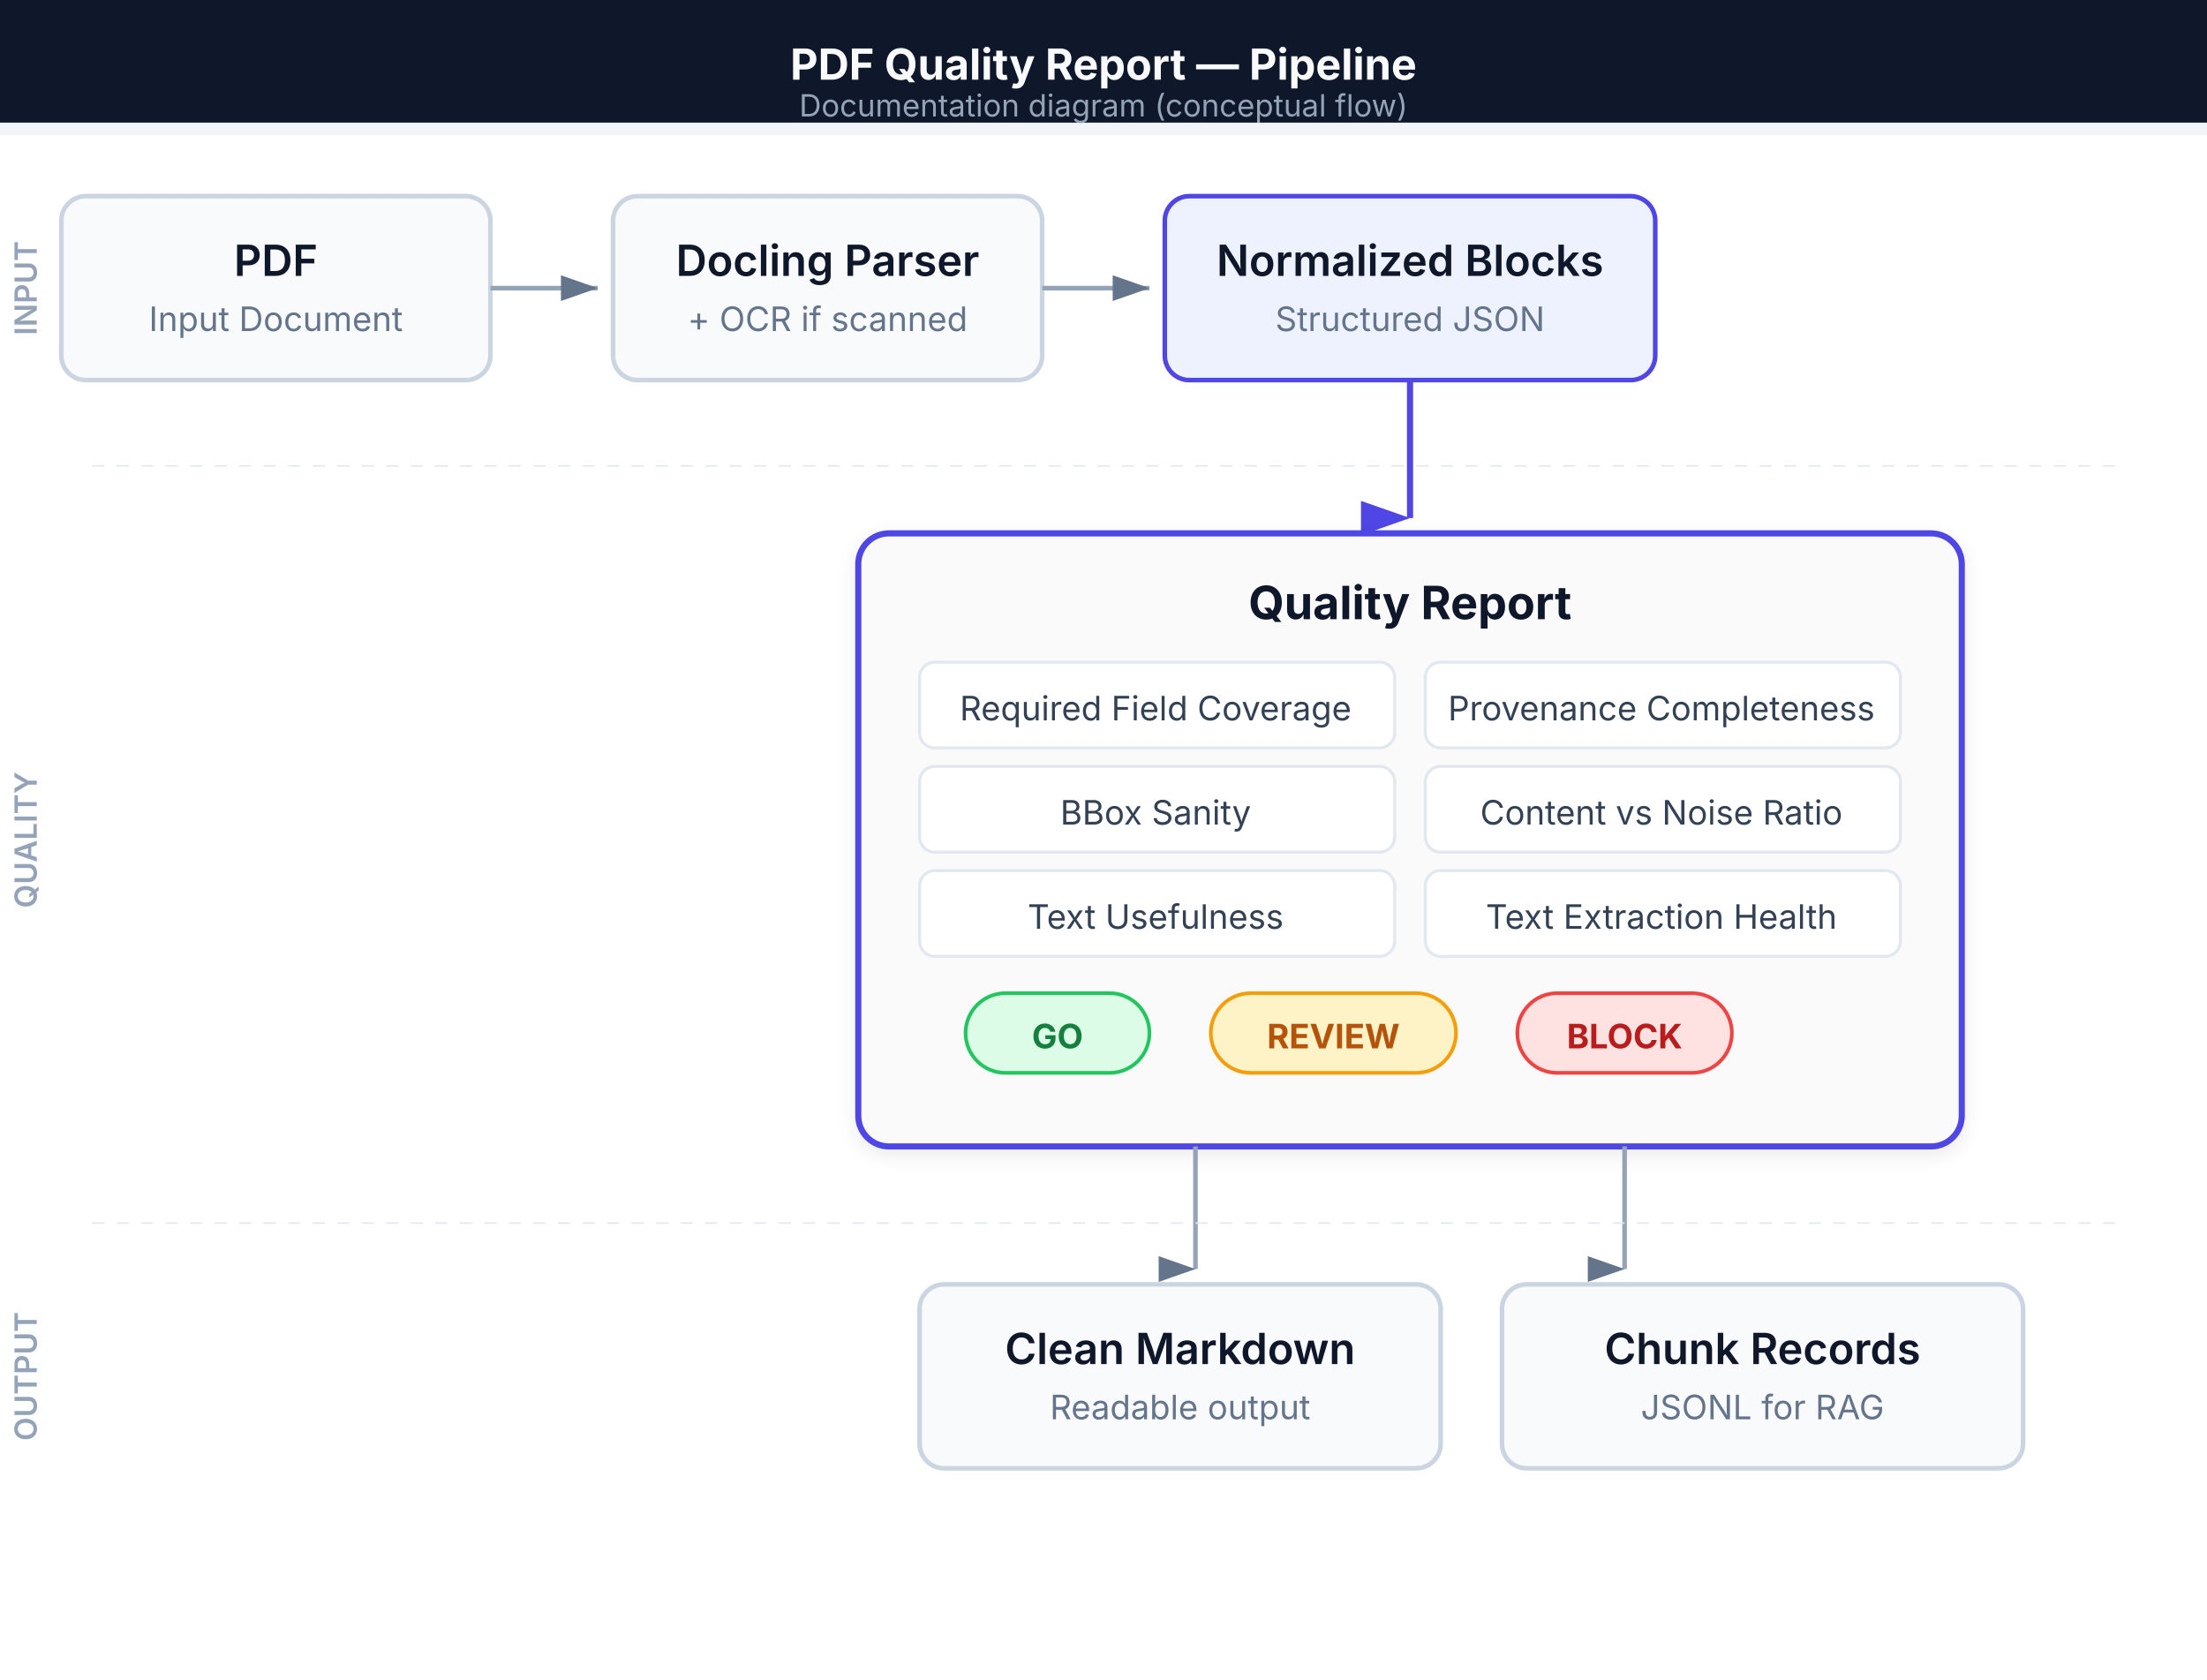
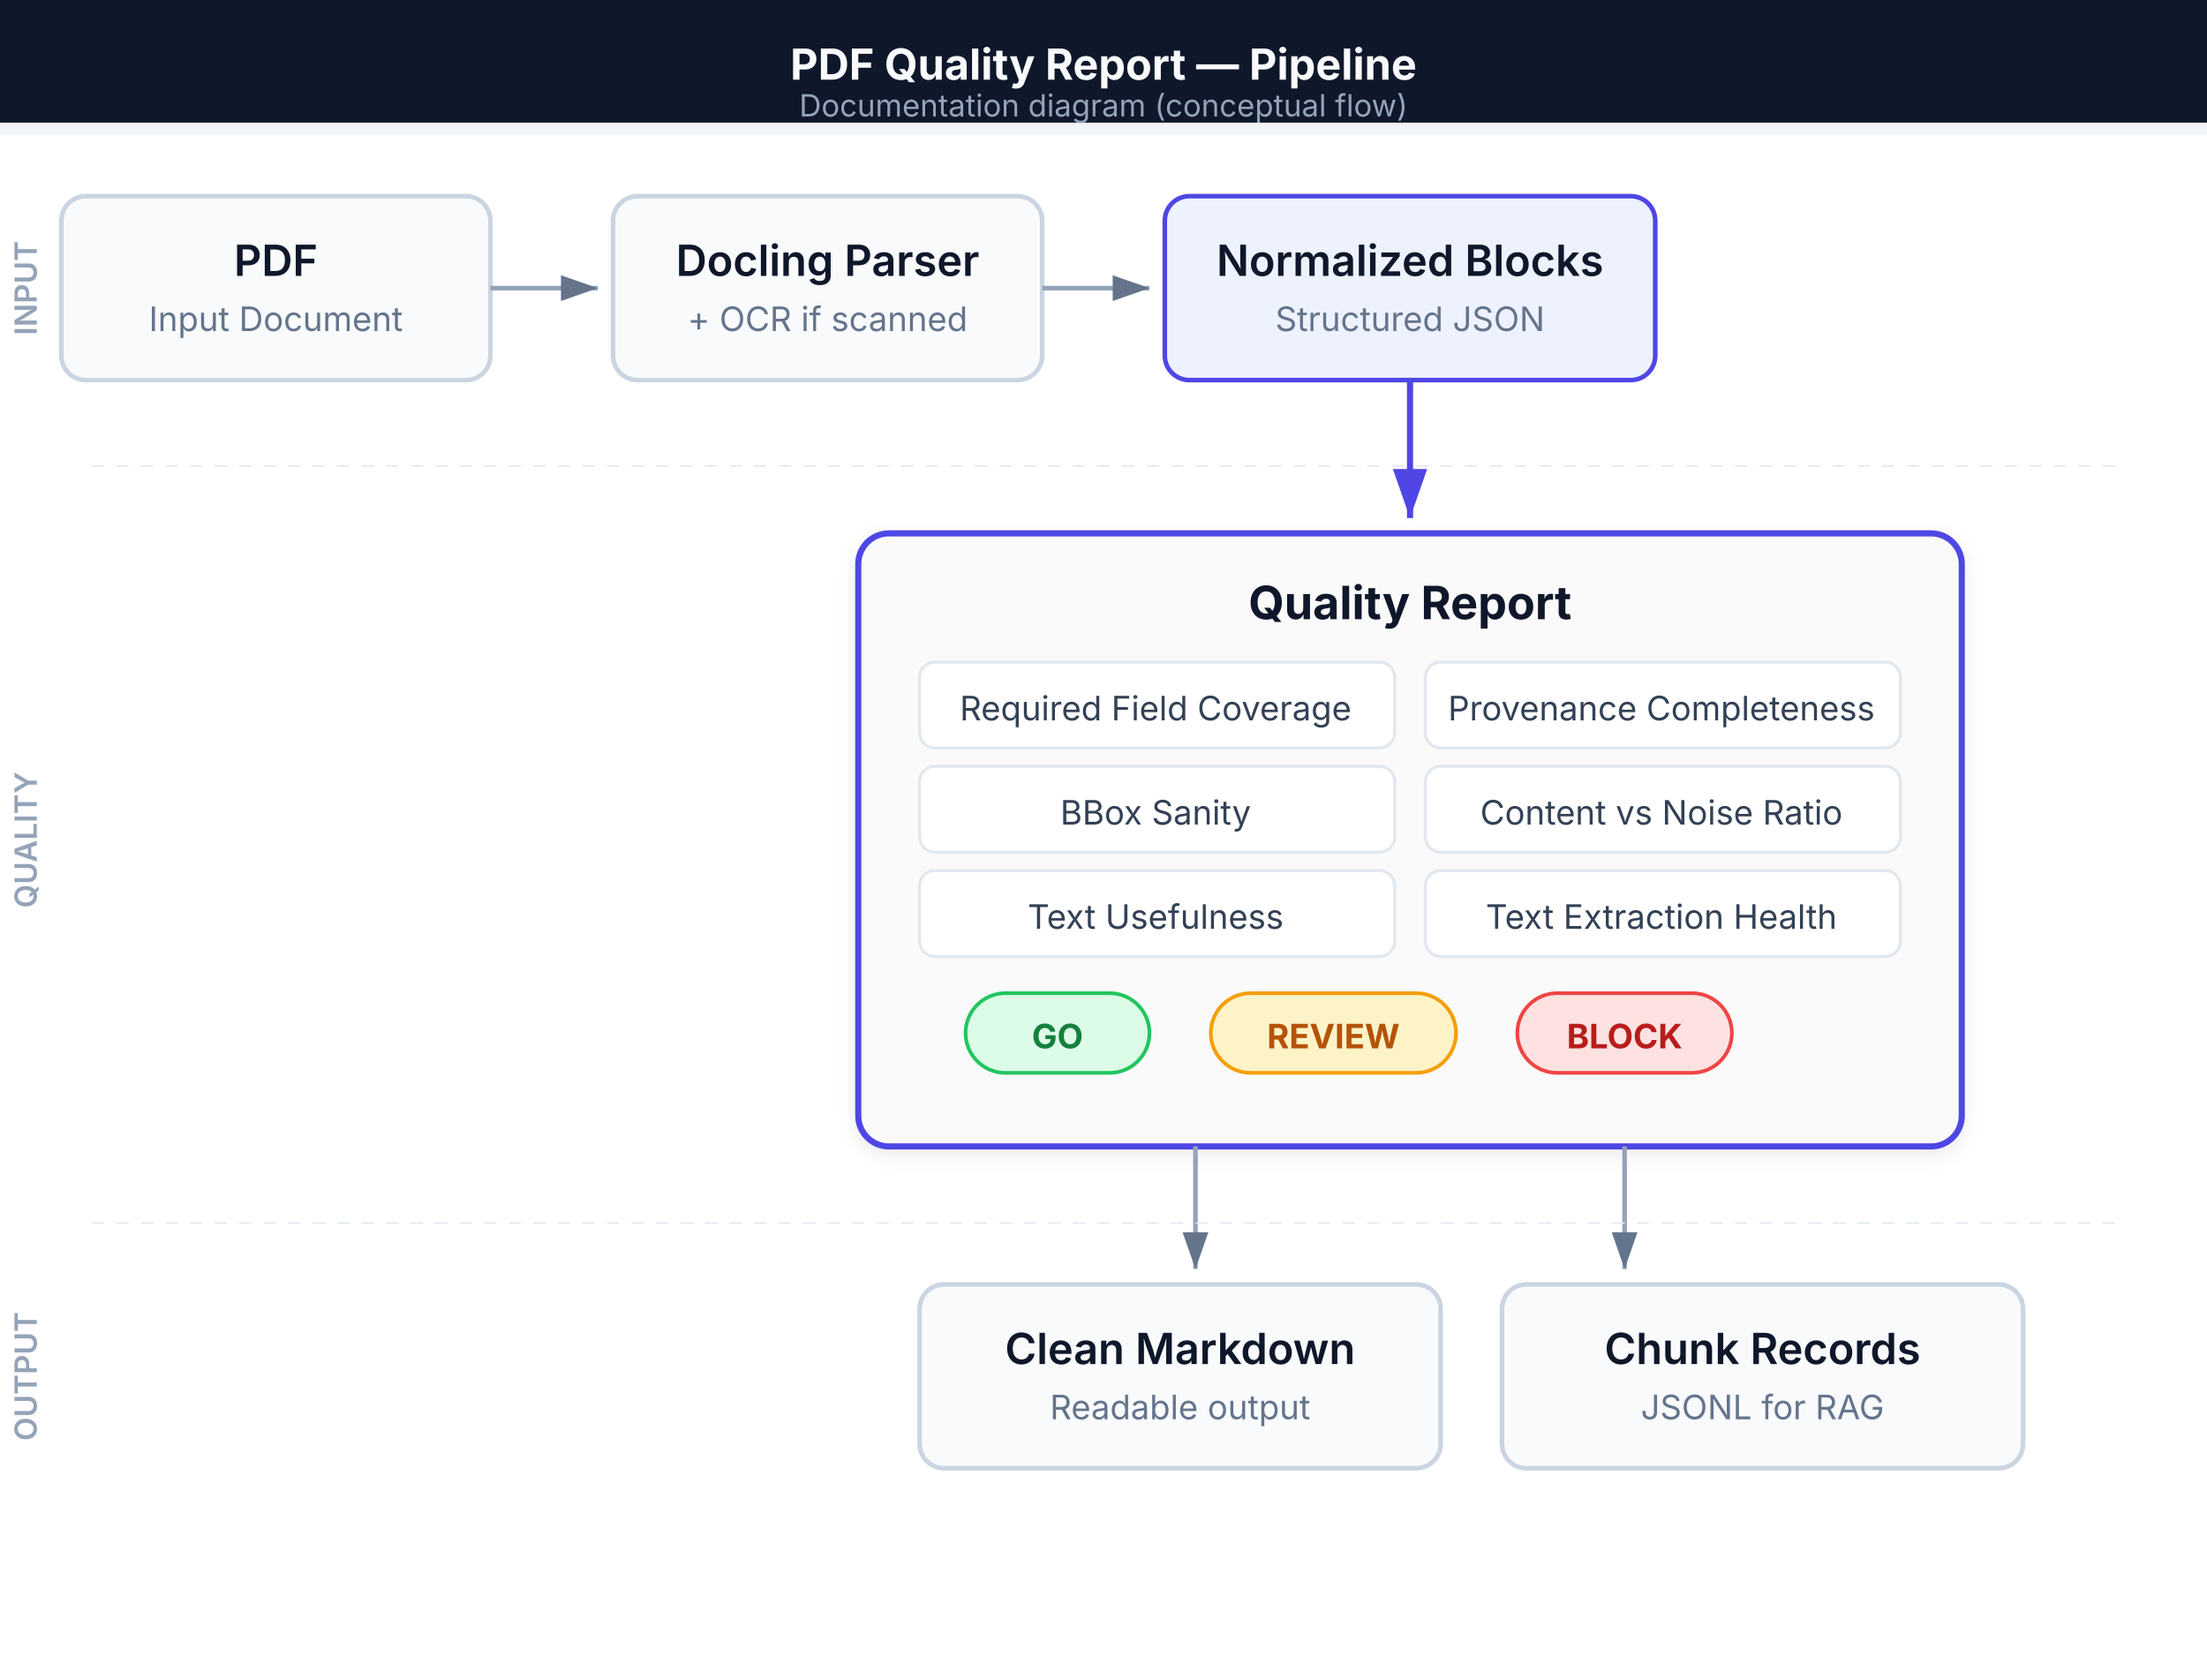
<svg xmlns="http://www.w3.org/2000/svg" viewBox="0 0 720 548" role="img" style="font-family: -apple-system, BlinkMacSystemFont, 'Segoe UI', sans-serif;">
  <defs>
    <filter id="pqrCardShadow" x="-8%" y="-8%" width="116%" height="116%">
      <feDropShadow dx="0" dy="2" stdDeviation="3" flood-color="#0f172a" flood-opacity="0.08" />
    </filter>
-     <marker id="arrow" viewBox="0 0 10 7" refX="10" refY="3.5" markerWidth="8" markerHeight="6" orient="auto-start-auto">
+     <marker id="arrow" viewBox="0 0 10 7" refX="10" refY="3.5" markerWidth="8" markerHeight="6" orient="auto">
      <path d="M 0 0 L 10 3.5 L 0 7 z" fill="#64748b" />
    </marker>
-     <marker id="arrow-accent" viewBox="0 0 10 7" refX="10" refY="3.5" markerWidth="8" markerHeight="6" orient="auto-start-auto">
+     <marker id="arrow-accent" viewBox="0 0 10 7" refX="10" refY="3.5" markerWidth="8" markerHeight="6" orient="auto">
      <path d="M 0 0 L 10 3.5 L 0 7 z" fill="#4f46e5" />
    </marker>
  </defs>
  <rect width="720" height="548" fill="#f1f5f9" />
  <rect width="720" height="40" fill="#0f172a" />
  <text x="360" y="26" text-anchor="middle" fill="#f8fafc" font-size="14" font-weight="700">PDF Quality Report — Pipeline</text>
  <text x="360" y="38" text-anchor="middle" fill="#94a3b8" font-size="10">Documentation diagram (conceptual flow)</text>
  <g transform="translate(0, 44)">
    <rect width="720" height="504" fill="#ffffff" />
    <rect x="20" y="20" width="140" height="60" rx="8" fill="#f8fafc" stroke="#cbd5e1" stroke-width="1.5" />
    <text x="90" y="46" text-anchor="middle" fill="#0f172a" font-size="14" font-weight="600">PDF</text>
    <text x="90" y="64" text-anchor="middle" fill="#64748b" font-size="11">Input Document</text>
    <line x1="160" y1="50" x2="195" y2="50" stroke="#94a3b8" stroke-width="1.5" marker-end="url(#arrow)" />
    <rect x="200" y="20" width="140" height="60" rx="8" fill="#f8fafc" stroke="#cbd5e1" stroke-width="1.5" />
    <text x="270" y="46" text-anchor="middle" fill="#0f172a" font-size="14" font-weight="600">Docling Parser</text>
    <text x="270" y="64" text-anchor="middle" fill="#64748b" font-size="11">+ OCR if scanned</text>
    <line x1="340" y1="50" x2="375" y2="50" stroke="#94a3b8" stroke-width="1.5" marker-end="url(#arrow)" />
    <rect x="380" y="20" width="160" height="60" rx="8" fill="#eef2ff" stroke="#4f46e5" stroke-width="1.5" />
    <text x="460" y="46" text-anchor="middle" fill="#0f172a" font-size="14" font-weight="600">Normalized Blocks</text>
    <text x="460" y="64" text-anchor="middle" fill="#64748b" font-size="11">Structured JSON</text>
    <line x1="460" y1="80" x2="460" y2="125" stroke="#4f46e5" stroke-width="2" marker-end="url(#arrow-accent)" />
    <rect x="280" y="130" width="360" height="200" rx="10" fill="#fafafa" stroke="#4f46e5" stroke-width="2" filter="url(#pqrCardShadow)" />
    <text x="460" y="158" text-anchor="middle" fill="#0f172a" font-size="15" font-weight="700">Quality Report</text>
    <rect x="300" y="172" width="155" height="28" rx="5" fill="#ffffff" stroke="#e2e8f0" stroke-width="1" />
    <text x="377" y="191" text-anchor="middle" fill="#334155" font-size="11">Required Field Coverage</text>
    <rect x="465" y="172" width="155" height="28" rx="5" fill="#ffffff" stroke="#e2e8f0" stroke-width="1" />
    <text x="542" y="191" text-anchor="middle" fill="#334155" font-size="11">Provenance Completeness</text>
    <rect x="300" y="206" width="155" height="28" rx="5" fill="#ffffff" stroke="#e2e8f0" stroke-width="1" />
    <text x="377" y="225" text-anchor="middle" fill="#334155" font-size="11">BBox Sanity</text>
    <rect x="465" y="206" width="155" height="28" rx="5" fill="#ffffff" stroke="#e2e8f0" stroke-width="1" />
    <text x="542" y="225" text-anchor="middle" fill="#334155" font-size="11">Content vs Noise Ratio</text>
    <rect x="300" y="240" width="155" height="28" rx="5" fill="#ffffff" stroke="#e2e8f0" stroke-width="1" />
    <text x="377" y="259" text-anchor="middle" fill="#334155" font-size="11">Text Usefulness</text>
    <rect x="465" y="240" width="155" height="28" rx="5" fill="#ffffff" stroke="#e2e8f0" stroke-width="1" />
    <text x="542" y="259" text-anchor="middle" fill="#334155" font-size="11">Text Extraction Health</text>
    <rect x="315" y="280" width="60" height="26" rx="13" fill="#dcfce7" stroke="#22c55e" stroke-width="1.2" />
    <text x="345" y="298" text-anchor="middle" fill="#15803d" font-size="11" font-weight="700">GO</text>
    <rect x="395" y="280" width="80" height="26" rx="13" fill="#fef3c7" stroke="#f59e0b" stroke-width="1.2" />
    <text x="435" y="298" text-anchor="middle" fill="#b45309" font-size="11" font-weight="700">REVIEW</text>
    <rect x="495" y="280" width="70" height="26" rx="13" fill="#fee2e2" stroke="#ef4444" stroke-width="1.2" />
    <text x="530" y="298" text-anchor="middle" fill="#b91c1c" font-size="11" font-weight="700">BLOCK</text>
    <line x1="390" y1="330" x2="390" y2="370" stroke="#94a3b8" stroke-width="1.5" marker-end="url(#arrow)" />
    <line x1="530" y1="330" x2="530" y2="370" stroke="#94a3b8" stroke-width="1.5" marker-end="url(#arrow)" />
    <rect x="300" y="375" width="170" height="60" rx="8" fill="#f8fafc" stroke="#cbd5e1" stroke-width="1.5" />
    <text x="385" y="401" text-anchor="middle" fill="#0f172a" font-size="14" font-weight="600">Clean Markdown</text>
    <text x="385" y="419" text-anchor="middle" fill="#64748b" font-size="11">Readable output</text>
    <rect x="490" y="375" width="170" height="60" rx="8" fill="#f8fafc" stroke="#cbd5e1" stroke-width="1.5" />
    <text x="575" y="401" text-anchor="middle" fill="#0f172a" font-size="14" font-weight="600">Chunk Records</text>
    <text x="575" y="419" text-anchor="middle" fill="#64748b" font-size="11">JSONL for RAG</text>
    <text x="12" y="50" fill="#94a3b8" font-size="10" font-weight="600" transform="rotate(-90,12,50)" text-anchor="middle">INPUT</text>
    <text x="12" y="230" fill="#94a3b8" font-size="10" font-weight="600" transform="rotate(-90,12,230)" text-anchor="middle">QUALITY</text>
    <text x="12" y="405" fill="#94a3b8" font-size="10" font-weight="600" transform="rotate(-90,12,405)" text-anchor="middle">OUTPUT</text>
    <line x1="30" y1="108" x2="690" y2="108" stroke="#e2e8f0" stroke-width="0.5" stroke-dasharray="4,4" />
    <line x1="30" y1="355" x2="690" y2="355" stroke="#e2e8f0" stroke-width="0.5" stroke-dasharray="4,4" />
  </g>
</svg>
